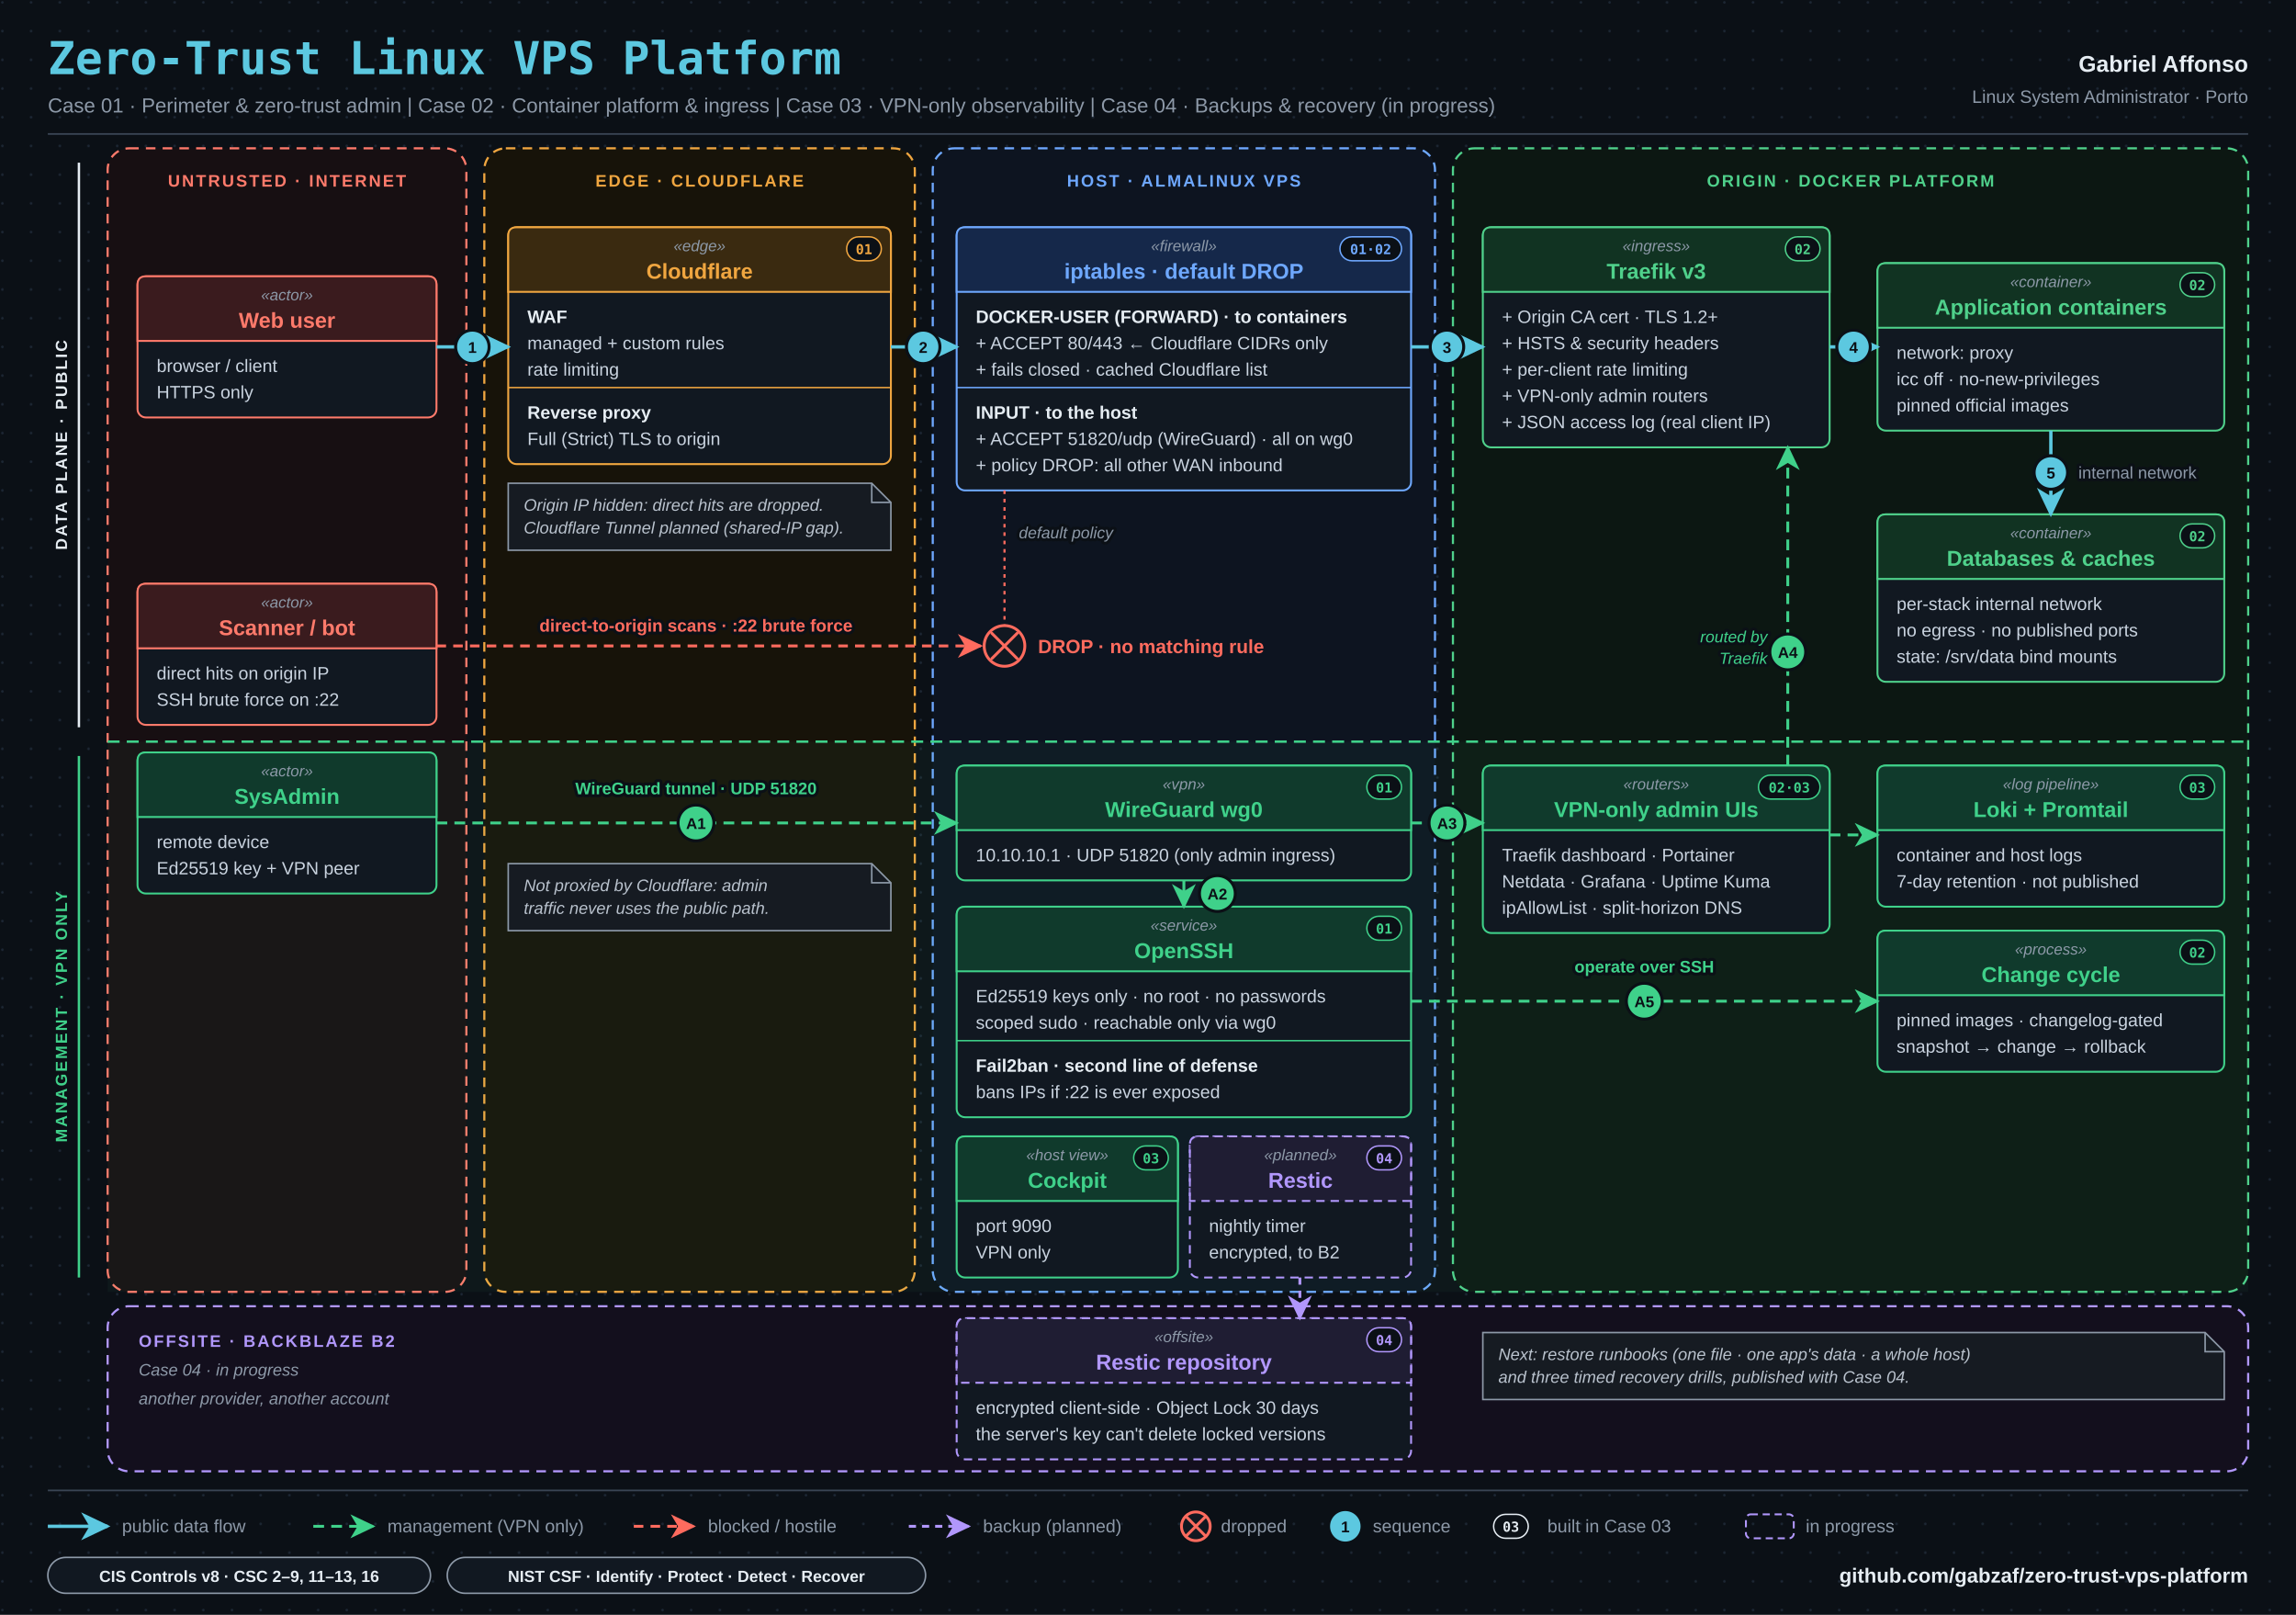
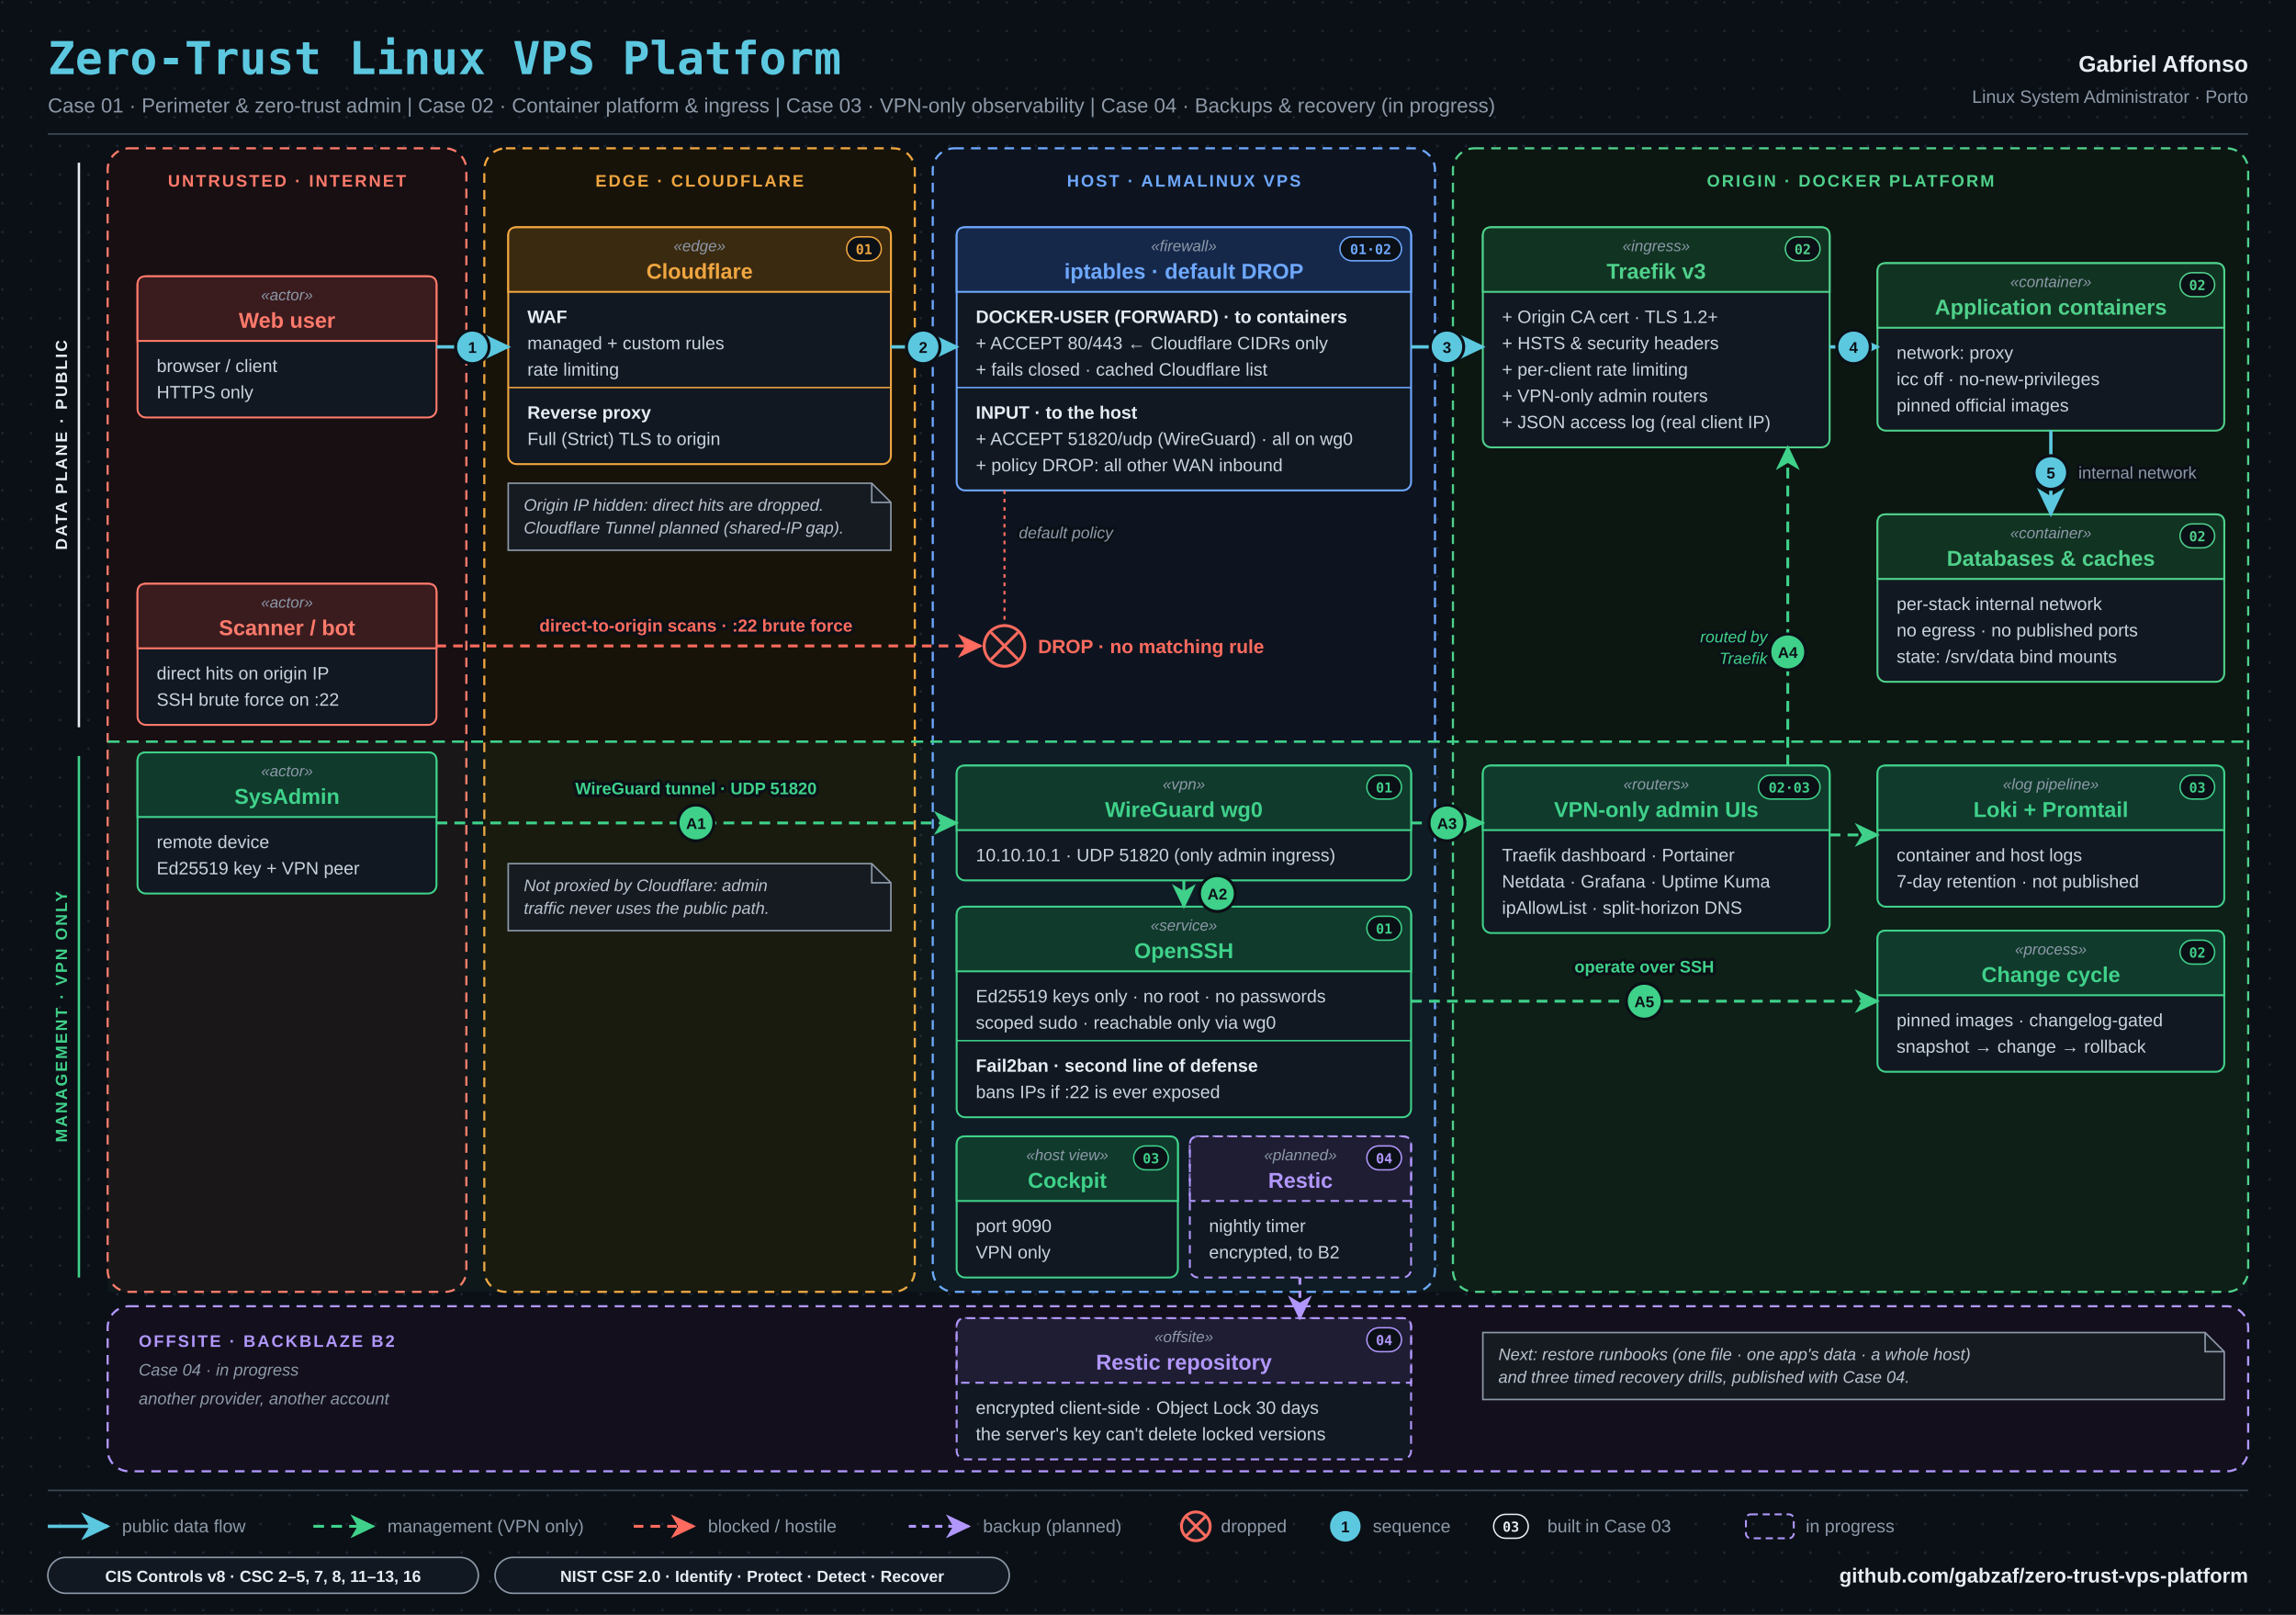
<svg xmlns="http://www.w3.org/2000/svg" width="1920" height="1350" viewBox="0 0 1920 1350">
  <defs>
    <marker id="ah-data" viewBox="0 0 12 12" refX="10.5" refY="6" markerWidth="10" markerHeight="10" orient="auto-start-reverse">
      <path d="M1,1 L11.5,6 L1,11 L4,6 Z" fill="#5cc8e0" />
    </marker>
    <marker id="ah-admin" viewBox="0 0 12 12" refX="10.5" refY="6" markerWidth="10" markerHeight="10" orient="auto-start-reverse">
      <path d="M1,1 L11.5,6 L1,11 L4,6 Z" fill="#3fd18a" />
    </marker>
    <marker id="ah-block" viewBox="0 0 12 12" refX="10.5" refY="6" markerWidth="10" markerHeight="10" orient="auto-start-reverse">
      <path d="M1,1 L11.5,6 L1,11 L4,6 Z" fill="#ff6b5e" />
    </marker>
    <marker id="ah-backup" viewBox="0 0 12 12" refX="10.5" refY="6" markerWidth="10" markerHeight="10" orient="auto-start-reverse">
      <path d="M1,1 L11.5,6 L1,11 L4,6 Z" fill="#b197fc" />
    </marker>
    <pattern id="dots" width="24" height="24" patternUnits="userSpaceOnUse">
      <circle cx="2" cy="2" r="1.1" fill="#1c2633" />
    </pattern>
  </defs>
  <rect width="1920" height="1350" fill="#0b1016" />
  <rect width="1920" height="1350" fill="url(#dots)" />
  <text x="40" y="62" font-family="'DejaVu Sans Mono', 'Liberation Mono', monospace" font-size="38" font-weight="bold" font-style="normal" fill="#5cc8e0" text-anchor="start">Zero-Trust Linux VPS Platform</text>
  <text x="40" y="94" font-family="'Liberation Sans', Arial, Helvetica, sans-serif" font-size="17" font-weight="normal" font-style="normal" fill="#8d99a8" text-anchor="start">Case 01 · Perimeter &amp; zero-trust admin   |   Case 02 · Container platform &amp; ingress   |   Case 03 · VPN-only observability   |   Case 04 · Backups &amp; recovery (in progress)</text>
  <text x="1880" y="60" font-family="'Liberation Sans', Arial, Helvetica, sans-serif" font-size="19" font-weight="bold" font-style="normal" fill="#e6edf3" text-anchor="end">Gabriel Affonso</text>
  <text x="1880" y="86" font-family="'Liberation Sans', Arial, Helvetica, sans-serif" font-size="15" font-weight="normal" font-style="normal" fill="#8d99a8" text-anchor="end">Linux System Administrator · Porto</text>
  <line x1="40" y1="112" x2="1880" y2="112" stroke="#3a4554" stroke-width="1.4" />
  <rect x="90" y="124" width="300" height="956" rx="18" fill="#170f12" stroke="#ff7a6b" stroke-width="1.8" stroke-dasharray="8 6" />
  <text x="240.0" y="156" font-family="'Liberation Sans', Arial, Helvetica, sans-serif" font-size="14" font-weight="bold" font-style="normal" fill="#ff7a6b" text-anchor="middle" letter-spacing="1.6">UNTRUSTED · INTERNET</text>
  <rect x="405" y="124" width="360" height="956" rx="18" fill="#171309" stroke="#f0a640" stroke-width="1.8" stroke-dasharray="8 6" />
  <text x="585.0" y="156" font-family="'Liberation Sans', Arial, Helvetica, sans-serif" font-size="14" font-weight="bold" font-style="normal" fill="#f0a640" text-anchor="middle" letter-spacing="1.6">EDGE · CLOUDFLARE</text>
  <rect x="780" y="124" width="420" height="956" rx="18" fill="#0d1420" stroke="#6ea8ff" stroke-width="1.8" stroke-dasharray="8 6" />
  <text x="990.0" y="156" font-family="'Liberation Sans', Arial, Helvetica, sans-serif" font-size="14" font-weight="bold" font-style="normal" fill="#6ea8ff" text-anchor="middle" letter-spacing="1.6">HOST · ALMALINUX VPS</text>
  <rect x="1215" y="124" width="665" height="956" rx="18" fill="#0c1712" stroke="#4fd18b" stroke-width="1.8" stroke-dasharray="8 6" />
  <text x="1547.5" y="156" font-family="'Liberation Sans', Arial, Helvetica, sans-serif" font-size="14" font-weight="bold" font-style="normal" fill="#4fd18b" text-anchor="middle" letter-spacing="1.6">ORIGIN · DOCKER PLATFORM</text>
  <rect x="90" y="620" width="1790" height="460" fill="#3fd18a" opacity="0.045" />
  <line x1="90" y1="620" x2="1880" y2="620" stroke="#3fd18a" stroke-width="2" stroke-dasharray="10 6" />
  <line x1="66" y1="136" x2="66" y2="608" stroke="#e6edf3" stroke-width="2" />
  <text x="56" y="372.0" font-family="'Liberation Sans', Arial, Helvetica, sans-serif" font-size="13.5" font-weight="bold" font-style="normal" fill="#e6edf3" text-anchor="middle" letter-spacing="1.6" transform="rotate(-90 56 372.0)">DATA PLANE · PUBLIC</text>
  <line x1="66" y1="632" x2="66" y2="1068" stroke="#3fd18a" stroke-width="2" />
  <text x="56" y="850.0" font-family="'Liberation Sans', Arial, Helvetica, sans-serif" font-size="13.5" font-weight="bold" font-style="normal" fill="#3fd18a" text-anchor="middle" letter-spacing="1.6" transform="rotate(-90 56 850.0)">MANAGEMENT · VPN ONLY</text>
  <rect x="115" y="231" width="250" height="118" rx="7" fill="#111821" stroke="#ff7a6b" stroke-width="1.6" />
  <path d="M115,285 L115,238 Q115,231 122,231 L358,231 Q365,231 365,238 L365,285 Z" fill="#3a1b1e" fill-opacity="1" stroke="#ff7a6b" stroke-width="1.6" />
  <text x="240.0" y="251" font-family="'Liberation Sans', Arial, Helvetica, sans-serif" font-size="13" font-weight="normal" font-style="italic" fill="#8d99a8" text-anchor="middle">«actor»</text>
  <text x="240.0" y="274" font-family="'Liberation Sans', Arial, Helvetica, sans-serif" font-size="18" font-weight="bold" font-style="normal" fill="#ff7a6b" text-anchor="middle">Web user</text>
  <text x="131" y="311" font-family="'Liberation Sans', Arial, Helvetica, sans-serif" font-size="15" font-weight="normal" font-style="normal" fill="#c9d3df" text-anchor="start">browser / client</text>
  <text x="131" y="333" font-family="'Liberation Sans', Arial, Helvetica, sans-serif" font-size="15" font-weight="normal" font-style="normal" fill="#c9d3df" text-anchor="start">HTTPS only</text>
  <rect x="115" y="488" width="250" height="118" rx="7" fill="#111821" stroke="#ff7a6b" stroke-width="1.6" />
  <path d="M115,542 L115,495 Q115,488 122,488 L358,488 Q365,488 365,495 L365,542 Z" fill="#3a1b1e" fill-opacity="1" stroke="#ff7a6b" stroke-width="1.6" />
  <text x="240.0" y="508" font-family="'Liberation Sans', Arial, Helvetica, sans-serif" font-size="13" font-weight="normal" font-style="italic" fill="#8d99a8" text-anchor="middle">«actor»</text>
  <text x="240.0" y="531" font-family="'Liberation Sans', Arial, Helvetica, sans-serif" font-size="18" font-weight="bold" font-style="normal" fill="#ff7a6b" text-anchor="middle">Scanner / bot</text>
  <text x="131" y="568" font-family="'Liberation Sans', Arial, Helvetica, sans-serif" font-size="15" font-weight="normal" font-style="normal" fill="#c9d3df" text-anchor="start">direct hits on origin IP</text>
  <text x="131" y="590" font-family="'Liberation Sans', Arial, Helvetica, sans-serif" font-size="15" font-weight="normal" font-style="normal" fill="#c9d3df" text-anchor="start">SSH brute force on :22</text>
  <rect x="425" y="190" width="320" height="198" rx="7" fill="#111821" stroke="#f0a640" stroke-width="1.6" />
  <path d="M425,244 L425,197 Q425,190 432,190 L738,190 Q745,190 745,197 L745,244 Z" fill="#3a2a10" fill-opacity="1" stroke="#f0a640" stroke-width="1.6" />
  <text x="585.0" y="210" font-family="'Liberation Sans', Arial, Helvetica, sans-serif" font-size="13" font-weight="normal" font-style="italic" fill="#8d99a8" text-anchor="middle">«edge»</text>
  <text x="585.0" y="233" font-family="'Liberation Sans', Arial, Helvetica, sans-serif" font-size="18" font-weight="bold" font-style="normal" fill="#f0a640" text-anchor="middle">Cloudflare</text>
  <rect x="708.0" y="198" width="29.0" height="20" rx="10" fill="#0b1016" stroke="#f0a640" stroke-width="1.2" />
  <text x="722.5" y="212.5" font-family="'DejaVu Sans Mono', 'Liberation Mono', monospace" font-size="11.5" font-weight="bold" font-style="normal" fill="#f0a640" text-anchor="middle">01</text>
  <text x="441" y="270" font-family="'Liberation Sans', Arial, Helvetica, sans-serif" font-size="15" font-weight="bold" font-style="normal" fill="#e6edf3" text-anchor="start">WAF</text>
  <text x="441" y="292" font-family="'Liberation Sans', Arial, Helvetica, sans-serif" font-size="15" font-weight="normal" font-style="normal" fill="#c9d3df" text-anchor="start">managed + custom rules</text>
  <text x="441" y="314" font-family="'Liberation Sans', Arial, Helvetica, sans-serif" font-size="15" font-weight="normal" font-style="normal" fill="#c9d3df" text-anchor="start">rate limiting</text>
  <line x1="425" y1="324" x2="745" y2="324" stroke="#f0a640" stroke-width="1.2" />
  <text x="441" y="350" font-family="'Liberation Sans', Arial, Helvetica, sans-serif" font-size="15" font-weight="bold" font-style="normal" fill="#e6edf3" text-anchor="start">Reverse proxy</text>
  <text x="441" y="372" font-family="'Liberation Sans', Arial, Helvetica, sans-serif" font-size="15" font-weight="normal" font-style="normal" fill="#c9d3df" text-anchor="start">Full (Strict) TLS to origin</text>
  <path d="M425,404 L729,404 L745,420 L745,460 L425,460 Z" fill="#161b22" stroke="#8d99a8" stroke-width="1.3" />
  <path d="M729,404 L729,420 L745,420" fill="none" stroke="#8d99a8" stroke-width="1.3" />
  <text x="438" y="427" font-family="'Liberation Sans', Arial, Helvetica, sans-serif" font-size="14" font-weight="normal" font-style="italic" fill="#b9c2cd" text-anchor="start">Origin IP hidden: direct hits are dropped.</text>
  <text x="438" y="446" font-family="'Liberation Sans', Arial, Helvetica, sans-serif" font-size="14" font-weight="normal" font-style="italic" fill="#b9c2cd" text-anchor="start">Cloudflare Tunnel planned (shared-IP gap).</text>
  <rect x="800" y="190" width="380" height="220" rx="7" fill="#111821" stroke="#6ea8ff" stroke-width="1.6" />
  <path d="M800,244 L800,197 Q800,190 807,190 L1173,190 Q1180,190 1180,197 L1180,244 Z" fill="#15284a" fill-opacity="1" stroke="#6ea8ff" stroke-width="1.6" />
  <text x="990.0" y="210" font-family="'Liberation Sans', Arial, Helvetica, sans-serif" font-size="13" font-weight="normal" font-style="italic" fill="#8d99a8" text-anchor="middle">«firewall»</text>
  <text x="990.0" y="233" font-family="'Liberation Sans', Arial, Helvetica, sans-serif" font-size="18" font-weight="bold" font-style="normal" fill="#6ea8ff" text-anchor="middle">iptables · default DROP</text>
  <rect x="1120.5" y="198" width="51.5" height="20" rx="10" fill="#0b1016" stroke="#6ea8ff" stroke-width="1.2" />
  <text x="1146.25" y="212.5" font-family="'DejaVu Sans Mono', 'Liberation Mono', monospace" font-size="11.5" font-weight="bold" font-style="normal" fill="#6ea8ff" text-anchor="middle">01·02</text>
  <text x="816" y="270" font-family="'Liberation Sans', Arial, Helvetica, sans-serif" font-size="15" font-weight="bold" font-style="normal" fill="#e6edf3" text-anchor="start">DOCKER-USER (FORWARD) · to containers</text>
  <text x="816" y="292" font-family="'Liberation Sans', Arial, Helvetica, sans-serif" font-size="15" font-weight="normal" font-style="normal" fill="#c9d3df" text-anchor="start">+ ACCEPT 80/443 ← Cloudflare CIDRs only</text>
  <text x="816" y="314" font-family="'Liberation Sans', Arial, Helvetica, sans-serif" font-size="15" font-weight="normal" font-style="normal" fill="#c9d3df" text-anchor="start">+ fails closed · cached Cloudflare list</text>
  <line x1="800" y1="324" x2="1180" y2="324" stroke="#6ea8ff" stroke-width="1.2" />
  <text x="816" y="350" font-family="'Liberation Sans', Arial, Helvetica, sans-serif" font-size="15" font-weight="bold" font-style="normal" fill="#e6edf3" text-anchor="start">INPUT · to the host</text>
  <text x="816" y="372" font-family="'Liberation Sans', Arial, Helvetica, sans-serif" font-size="15" font-weight="normal" font-style="normal" fill="#c9d3df" text-anchor="start">+ ACCEPT 51820/udp (WireGuard) · all on wg0</text>
  <text x="816" y="394" font-family="'Liberation Sans', Arial, Helvetica, sans-serif" font-size="15" font-weight="normal" font-style="normal" fill="#c9d3df" text-anchor="start">+ policy DROP: all other WAN inbound</text>
  <line x1="840" y1="410" x2="840" y2="523" stroke="#ff6b5e" stroke-width="1.8" stroke-dasharray="3 4" />
  <text x="852" y="450" font-family="'Liberation Sans', Arial, Helvetica, sans-serif" font-size="13.5" font-weight="normal" font-style="italic" fill="#8d99a8" text-anchor="start" paint-order="stroke" stroke="#0b1016" stroke-width="5" stroke-linejoin="round">default policy</text>
  <circle cx="840" cy="540" r="17" fill="#111821" stroke="#ff6b5e" stroke-width="2.4" />
  <path d="M829.46,529.46 L850.54,550.54 M850.54,529.46 L829.46,550.54" stroke="#ff6b5e" stroke-width="2.4" stroke-linecap="round" />
  <text x="868" y="546" font-family="'Liberation Sans', Arial, Helvetica, sans-serif" font-size="16" font-weight="bold" font-style="normal" fill="#ff6b5e" text-anchor="start">DROP · no matching rule</text>
  <rect x="1240" y="190" width="290" height="184" rx="7" fill="#111821" stroke="#4fd18b" stroke-width="1.6" />
  <path d="M1240,244 L1240,197 Q1240,190 1247,190 L1523,190 Q1530,190 1530,197 L1530,244 Z" fill="#113322" fill-opacity="1" stroke="#4fd18b" stroke-width="1.6" />
  <text x="1385.0" y="210" font-family="'Liberation Sans', Arial, Helvetica, sans-serif" font-size="13" font-weight="normal" font-style="italic" fill="#8d99a8" text-anchor="middle">«ingress»</text>
  <text x="1385.0" y="233" font-family="'Liberation Sans', Arial, Helvetica, sans-serif" font-size="18" font-weight="bold" font-style="normal" fill="#4fd18b" text-anchor="middle">Traefik v3</text>
  <rect x="1493.0" y="198" width="29.0" height="20" rx="10" fill="#0b1016" stroke="#4fd18b" stroke-width="1.2" />
  <text x="1507.5" y="212.5" font-family="'DejaVu Sans Mono', 'Liberation Mono', monospace" font-size="11.5" font-weight="bold" font-style="normal" fill="#4fd18b" text-anchor="middle">02</text>
  <text x="1256" y="270" font-family="'Liberation Sans', Arial, Helvetica, sans-serif" font-size="15" font-weight="normal" font-style="normal" fill="#c9d3df" text-anchor="start">+ Origin CA cert · TLS 1.2+</text>
  <text x="1256" y="292" font-family="'Liberation Sans', Arial, Helvetica, sans-serif" font-size="15" font-weight="normal" font-style="normal" fill="#c9d3df" text-anchor="start">+ HSTS &amp; security headers</text>
  <text x="1256" y="314" font-family="'Liberation Sans', Arial, Helvetica, sans-serif" font-size="15" font-weight="normal" font-style="normal" fill="#c9d3df" text-anchor="start">+ per-client rate limiting</text>
  <text x="1256" y="336" font-family="'Liberation Sans', Arial, Helvetica, sans-serif" font-size="15" font-weight="normal" font-style="normal" fill="#c9d3df" text-anchor="start">+ VPN-only admin routers</text>
  <text x="1256" y="358" font-family="'Liberation Sans', Arial, Helvetica, sans-serif" font-size="15" font-weight="normal" font-style="normal" fill="#c9d3df" text-anchor="start">+ JSON access log (real client IP)</text>
  <rect x="1570" y="220" width="290" height="140" rx="7" fill="#111821" stroke="#4fd18b" stroke-width="1.6" />
  <path d="M1570,274 L1570,227 Q1570,220 1577,220 L1853,220 Q1860,220 1860,227 L1860,274 Z" fill="#113322" fill-opacity="1" stroke="#4fd18b" stroke-width="1.6" />
  <text x="1715.0" y="240" font-family="'Liberation Sans', Arial, Helvetica, sans-serif" font-size="13" font-weight="normal" font-style="italic" fill="#8d99a8" text-anchor="middle">«container»</text>
  <text x="1715.0" y="263" font-family="'Liberation Sans', Arial, Helvetica, sans-serif" font-size="18" font-weight="bold" font-style="normal" fill="#4fd18b" text-anchor="middle">Application containers</text>
  <rect x="1823.0" y="228" width="29.0" height="20" rx="10" fill="#0b1016" stroke="#4fd18b" stroke-width="1.2" />
  <text x="1837.5" y="242.5" font-family="'DejaVu Sans Mono', 'Liberation Mono', monospace" font-size="11.5" font-weight="bold" font-style="normal" fill="#4fd18b" text-anchor="middle">02</text>
  <text x="1586" y="300" font-family="'Liberation Sans', Arial, Helvetica, sans-serif" font-size="15" font-weight="normal" font-style="normal" fill="#c9d3df" text-anchor="start">network: proxy</text>
  <text x="1586" y="322" font-family="'Liberation Sans', Arial, Helvetica, sans-serif" font-size="15" font-weight="normal" font-style="normal" fill="#c9d3df" text-anchor="start">icc off · no-new-privileges</text>
  <text x="1586" y="344" font-family="'Liberation Sans', Arial, Helvetica, sans-serif" font-size="15" font-weight="normal" font-style="normal" fill="#c9d3df" text-anchor="start">pinned official images</text>
  <rect x="1570" y="430" width="290" height="140" rx="7" fill="#111821" stroke="#4fd18b" stroke-width="1.6" />
  <path d="M1570,484 L1570,437 Q1570,430 1577,430 L1853,430 Q1860,430 1860,437 L1860,484 Z" fill="#113322" fill-opacity="1" stroke="#4fd18b" stroke-width="1.6" />
  <text x="1715.0" y="450" font-family="'Liberation Sans', Arial, Helvetica, sans-serif" font-size="13" font-weight="normal" font-style="italic" fill="#8d99a8" text-anchor="middle">«container»</text>
  <text x="1715.0" y="473" font-family="'Liberation Sans', Arial, Helvetica, sans-serif" font-size="18" font-weight="bold" font-style="normal" fill="#4fd18b" text-anchor="middle">Databases &amp; caches</text>
  <rect x="1823.0" y="438" width="29.0" height="20" rx="10" fill="#0b1016" stroke="#4fd18b" stroke-width="1.2" />
  <text x="1837.5" y="452.5" font-family="'DejaVu Sans Mono', 'Liberation Mono', monospace" font-size="11.5" font-weight="bold" font-style="normal" fill="#4fd18b" text-anchor="middle">02</text>
  <text x="1586" y="510" font-family="'Liberation Sans', Arial, Helvetica, sans-serif" font-size="15" font-weight="normal" font-style="normal" fill="#c9d3df" text-anchor="start">per-stack internal network</text>
  <text x="1586" y="532" font-family="'Liberation Sans', Arial, Helvetica, sans-serif" font-size="15" font-weight="normal" font-style="normal" fill="#c9d3df" text-anchor="start">no egress · no published ports</text>
  <text x="1586" y="554" font-family="'Liberation Sans', Arial, Helvetica, sans-serif" font-size="15" font-weight="normal" font-style="normal" fill="#c9d3df" text-anchor="start">state: /srv/data bind mounts</text>
  <path d="M365,290 L425,290" fill="none" stroke="#5cc8e0" stroke-width="2.8" marker-end="url(#ah-data)" />
  <circle cx="395" cy="290" r="14" fill="#5cc8e0" stroke="#0b1016" stroke-width="2.5" />
  <text x="395" y="295" font-family="'Liberation Sans', Arial, Helvetica, sans-serif" font-size="13" font-weight="bold" font-style="normal" fill="#0b1016" text-anchor="middle">1</text>
  <path d="M745,290 L800,290" fill="none" stroke="#5cc8e0" stroke-width="2.8" marker-end="url(#ah-data)" />
  <circle cx="772" cy="290" r="14" fill="#5cc8e0" stroke="#0b1016" stroke-width="2.5" />
  <text x="772" y="295" font-family="'Liberation Sans', Arial, Helvetica, sans-serif" font-size="13" font-weight="bold" font-style="normal" fill="#0b1016" text-anchor="middle">2</text>
  <path d="M1180,290 L1240,290" fill="none" stroke="#5cc8e0" stroke-width="2.8" marker-end="url(#ah-data)" />
  <circle cx="1210" cy="290" r="14" fill="#5cc8e0" stroke="#0b1016" stroke-width="2.5" />
  <text x="1210" y="295" font-family="'Liberation Sans', Arial, Helvetica, sans-serif" font-size="13" font-weight="bold" font-style="normal" fill="#0b1016" text-anchor="middle">3</text>
  <path d="M1530,290 L1570,290" fill="none" stroke="#5cc8e0" stroke-width="2.8" marker-end="url(#ah-data)" />
  <circle cx="1550" cy="290" r="14" fill="#5cc8e0" stroke="#0b1016" stroke-width="2.5" />
  <text x="1550" y="295" font-family="'Liberation Sans', Arial, Helvetica, sans-serif" font-size="13" font-weight="bold" font-style="normal" fill="#0b1016" text-anchor="middle">4</text>
  <path d="M1715,360 L1715,430" fill="none" stroke="#5cc8e0" stroke-width="2.8" marker-end="url(#ah-data)" />
  <circle cx="1715" cy="395.0" r="14" fill="#5cc8e0" stroke="#0b1016" stroke-width="2.5" />
  <text x="1715" y="400.0" font-family="'Liberation Sans', Arial, Helvetica, sans-serif" font-size="13" font-weight="bold" font-style="normal" fill="#0b1016" text-anchor="middle">5</text>
  <text x="1738" y="400.0" font-family="'Liberation Sans', Arial, Helvetica, sans-serif" font-size="14" font-weight="normal" font-style="normal" fill="#8d99a8" text-anchor="start" paint-order="stroke" stroke="#0b1016" stroke-width="5" stroke-linejoin="round">internal network</text>
  <path d="M365,540 L820,540" fill="none" stroke="#ff6b5e" stroke-width="2.4" stroke-dasharray="8 6" marker-end="url(#ah-block)" />
  <text x="582" y="528" font-family="'Liberation Sans', Arial, Helvetica, sans-serif" font-size="14.5" font-weight="bold" font-style="normal" fill="#ff6b5e" text-anchor="middle" paint-order="stroke" stroke="#0b1016" stroke-width="5" stroke-linejoin="round">direct-to-origin scans · :22 brute force</text>
  <rect x="800" y="640" width="380" height="96" rx="7" fill="#111821" stroke="#3fd18a" stroke-width="1.6" />
  <path d="M800,694 L800,647 Q800,640 807,640 L1173,640 Q1180,640 1180,647 L1180,694 Z" fill="#103a2c" fill-opacity="1" stroke="#3fd18a" stroke-width="1.6" />
  <text x="990.0" y="660" font-family="'Liberation Sans', Arial, Helvetica, sans-serif" font-size="13" font-weight="normal" font-style="italic" fill="#8d99a8" text-anchor="middle">«vpn»</text>
  <text x="990.0" y="683" font-family="'Liberation Sans', Arial, Helvetica, sans-serif" font-size="18" font-weight="bold" font-style="normal" fill="#3fd18a" text-anchor="middle">WireGuard wg0</text>
  <rect x="1143.0" y="648" width="29.0" height="20" rx="10" fill="#0b1016" stroke="#3fd18a" stroke-width="1.2" />
  <text x="1157.5" y="662.5" font-family="'DejaVu Sans Mono', 'Liberation Mono', monospace" font-size="11.5" font-weight="bold" font-style="normal" fill="#3fd18a" text-anchor="middle">01</text>
  <text x="816" y="720" font-family="'Liberation Sans', Arial, Helvetica, sans-serif" font-size="15" font-weight="normal" font-style="normal" fill="#c9d3df" text-anchor="start">10.10.10.1 · UDP 51820 (only admin ingress)</text>
  <rect x="115" y="629" width="250" height="118" rx="7" fill="#111821" stroke="#3fd18a" stroke-width="1.6" />
  <path d="M115,683 L115,636 Q115,629 122,629 L358,629 Q365,629 365,636 L365,683 Z" fill="#103a2c" fill-opacity="1" stroke="#3fd18a" stroke-width="1.6" />
  <text x="240.0" y="649" font-family="'Liberation Sans', Arial, Helvetica, sans-serif" font-size="13" font-weight="normal" font-style="italic" fill="#8d99a8" text-anchor="middle">«actor»</text>
  <text x="240.0" y="672" font-family="'Liberation Sans', Arial, Helvetica, sans-serif" font-size="18" font-weight="bold" font-style="normal" fill="#3fd18a" text-anchor="middle">SysAdmin</text>
  <text x="131" y="709" font-family="'Liberation Sans', Arial, Helvetica, sans-serif" font-size="15" font-weight="normal" font-style="normal" fill="#c9d3df" text-anchor="start">remote device</text>
  <text x="131" y="731" font-family="'Liberation Sans', Arial, Helvetica, sans-serif" font-size="15" font-weight="normal" font-style="normal" fill="#c9d3df" text-anchor="start">Ed25519 key + VPN peer</text>
  <path d="M425,722 L729,722 L745,738 L745,778 L425,778 Z" fill="#161b22" stroke="#8d99a8" stroke-width="1.3" />
  <path d="M729,722 L729,738 L745,738" fill="none" stroke="#8d99a8" stroke-width="1.3" />
  <text x="438" y="745" font-family="'Liberation Sans', Arial, Helvetica, sans-serif" font-size="14" font-weight="normal" font-style="italic" fill="#b9c2cd" text-anchor="start">Not proxied by Cloudflare: admin</text>
  <text x="438" y="764" font-family="'Liberation Sans', Arial, Helvetica, sans-serif" font-size="14" font-weight="normal" font-style="italic" fill="#b9c2cd" text-anchor="start">traffic never uses the public path.</text>
  <rect x="800" y="758" width="380" height="176" rx="7" fill="#111821" stroke="#3fd18a" stroke-width="1.6" />
  <path d="M800,812 L800,765 Q800,758 807,758 L1173,758 Q1180,758 1180,765 L1180,812 Z" fill="#103a2c" fill-opacity="1" stroke="#3fd18a" stroke-width="1.6" />
  <text x="990.0" y="778" font-family="'Liberation Sans', Arial, Helvetica, sans-serif" font-size="13" font-weight="normal" font-style="italic" fill="#8d99a8" text-anchor="middle">«service»</text>
  <text x="990.0" y="801" font-family="'Liberation Sans', Arial, Helvetica, sans-serif" font-size="18" font-weight="bold" font-style="normal" fill="#3fd18a" text-anchor="middle">OpenSSH</text>
  <rect x="1143.0" y="766" width="29.0" height="20" rx="10" fill="#0b1016" stroke="#3fd18a" stroke-width="1.2" />
  <text x="1157.5" y="780.5" font-family="'DejaVu Sans Mono', 'Liberation Mono', monospace" font-size="11.5" font-weight="bold" font-style="normal" fill="#3fd18a" text-anchor="middle">01</text>
  <text x="816" y="838" font-family="'Liberation Sans', Arial, Helvetica, sans-serif" font-size="15" font-weight="normal" font-style="normal" fill="#c9d3df" text-anchor="start">Ed25519 keys only · no root · no passwords</text>
  <text x="816" y="860" font-family="'Liberation Sans', Arial, Helvetica, sans-serif" font-size="15" font-weight="normal" font-style="normal" fill="#c9d3df" text-anchor="start">scoped sudo · reachable only via wg0</text>
  <line x1="800" y1="870" x2="1180" y2="870" stroke="#3fd18a" stroke-width="1.2" />
  <text x="816" y="896" font-family="'Liberation Sans', Arial, Helvetica, sans-serif" font-size="15" font-weight="bold" font-style="normal" fill="#e6edf3" text-anchor="start">Fail2ban · second line of defense</text>
  <text x="816" y="918" font-family="'Liberation Sans', Arial, Helvetica, sans-serif" font-size="15" font-weight="normal" font-style="normal" fill="#c9d3df" text-anchor="start">bans IPs if :22 is ever exposed</text>
  <rect x="800" y="950" width="185" height="118" rx="7" fill="#111821" stroke="#3fd18a" stroke-width="1.6" />
  <path d="M800,1004 L800,957 Q800,950 807,950 L978,950 Q985,950 985,957 L985,1004 Z" fill="#103a2c" fill-opacity="1" stroke="#3fd18a" stroke-width="1.6" />
  <text x="892.5" y="970" font-family="'Liberation Sans', Arial, Helvetica, sans-serif" font-size="13" font-weight="normal" font-style="italic" fill="#8d99a8" text-anchor="middle">«host view»</text>
  <text x="892.5" y="993" font-family="'Liberation Sans', Arial, Helvetica, sans-serif" font-size="18" font-weight="bold" font-style="normal" fill="#3fd18a" text-anchor="middle">Cockpit</text>
  <rect x="948.0" y="958" width="29.0" height="20" rx="10" fill="#0b1016" stroke="#3fd18a" stroke-width="1.2" />
  <text x="962.5" y="972.5" font-family="'DejaVu Sans Mono', 'Liberation Mono', monospace" font-size="11.5" font-weight="bold" font-style="normal" fill="#3fd18a" text-anchor="middle">03</text>
  <text x="816" y="1030" font-family="'Liberation Sans', Arial, Helvetica, sans-serif" font-size="15" font-weight="normal" font-style="normal" fill="#c9d3df" text-anchor="start">port 9090</text>
  <text x="816" y="1052" font-family="'Liberation Sans', Arial, Helvetica, sans-serif" font-size="15" font-weight="normal" font-style="normal" fill="#c9d3df" text-anchor="start">VPN only</text>
  <rect x="995" y="950" width="185" height="118" rx="7" fill="#111821" stroke="#b197fc" stroke-width="1.6" stroke-dasharray="7 5" />
  <path d="M995,1004 L995,957 Q995,950 1002,950 L1173,950 Q1180,950 1180,957 L1180,1004 Z" fill="#2a2142" fill-opacity="0.55" stroke="#b197fc" stroke-width="1.6" stroke-dasharray="7 5" />
  <text x="1087.5" y="970" font-family="'Liberation Sans', Arial, Helvetica, sans-serif" font-size="13" font-weight="normal" font-style="italic" fill="#8d99a8" text-anchor="middle">«planned»</text>
  <text x="1087.5" y="993" font-family="'Liberation Sans', Arial, Helvetica, sans-serif" font-size="18" font-weight="bold" font-style="normal" fill="#b197fc" text-anchor="middle">Restic</text>
  <rect x="1143.0" y="958" width="29.0" height="20" rx="10" fill="#0b1016" stroke="#b197fc" stroke-width="1.2" />
  <text x="1157.5" y="972.5" font-family="'DejaVu Sans Mono', 'Liberation Mono', monospace" font-size="11.5" font-weight="bold" font-style="normal" fill="#b197fc" text-anchor="middle">04</text>
  <text x="1011" y="1030" font-family="'Liberation Sans', Arial, Helvetica, sans-serif" font-size="15" font-weight="normal" font-style="normal" fill="#c9d3df" text-anchor="start">nightly timer</text>
  <text x="1011" y="1052" font-family="'Liberation Sans', Arial, Helvetica, sans-serif" font-size="15" font-weight="normal" font-style="normal" fill="#c9d3df" text-anchor="start">encrypted, to B2</text>
  <rect x="1240" y="640" width="290" height="140" rx="7" fill="#111821" stroke="#3fd18a" stroke-width="1.6" />
  <path d="M1240,694 L1240,647 Q1240,640 1247,640 L1523,640 Q1530,640 1530,647 L1530,694 Z" fill="#103a2c" fill-opacity="1" stroke="#3fd18a" stroke-width="1.6" />
  <text x="1385.0" y="660" font-family="'Liberation Sans', Arial, Helvetica, sans-serif" font-size="13" font-weight="normal" font-style="italic" fill="#8d99a8" text-anchor="middle">«routers»</text>
  <text x="1385.0" y="683" font-family="'Liberation Sans', Arial, Helvetica, sans-serif" font-size="18" font-weight="bold" font-style="normal" fill="#3fd18a" text-anchor="middle">VPN-only admin UIs</text>
  <rect x="1470.5" y="648" width="51.5" height="20" rx="10" fill="#0b1016" stroke="#3fd18a" stroke-width="1.2" />
  <text x="1496.25" y="662.5" font-family="'DejaVu Sans Mono', 'Liberation Mono', monospace" font-size="11.5" font-weight="bold" font-style="normal" fill="#3fd18a" text-anchor="middle">02·03</text>
  <text x="1256" y="720" font-family="'Liberation Sans', Arial, Helvetica, sans-serif" font-size="15" font-weight="normal" font-style="normal" fill="#c9d3df" text-anchor="start">Traefik dashboard · Portainer</text>
  <text x="1256" y="742" font-family="'Liberation Sans', Arial, Helvetica, sans-serif" font-size="15" font-weight="normal" font-style="normal" fill="#c9d3df" text-anchor="start">Netdata · Grafana · Uptime Kuma</text>
  <text x="1256" y="764" font-family="'Liberation Sans', Arial, Helvetica, sans-serif" font-size="15" font-weight="normal" font-style="normal" fill="#c9d3df" text-anchor="start">ipAllowList · split-horizon DNS</text>
  <rect x="1570" y="640" width="290" height="118" rx="7" fill="#111821" stroke="#3fd18a" stroke-width="1.6" />
  <path d="M1570,694 L1570,647 Q1570,640 1577,640 L1853,640 Q1860,640 1860,647 L1860,694 Z" fill="#103a2c" fill-opacity="1" stroke="#3fd18a" stroke-width="1.6" />
  <text x="1715.0" y="660" font-family="'Liberation Sans', Arial, Helvetica, sans-serif" font-size="13" font-weight="normal" font-style="italic" fill="#8d99a8" text-anchor="middle">«log pipeline»</text>
  <text x="1715.0" y="683" font-family="'Liberation Sans', Arial, Helvetica, sans-serif" font-size="18" font-weight="bold" font-style="normal" fill="#3fd18a" text-anchor="middle">Loki + Promtail</text>
  <rect x="1823.0" y="648" width="29.0" height="20" rx="10" fill="#0b1016" stroke="#3fd18a" stroke-width="1.2" />
  <text x="1837.5" y="662.5" font-family="'DejaVu Sans Mono', 'Liberation Mono', monospace" font-size="11.5" font-weight="bold" font-style="normal" fill="#3fd18a" text-anchor="middle">03</text>
  <text x="1586" y="720" font-family="'Liberation Sans', Arial, Helvetica, sans-serif" font-size="15" font-weight="normal" font-style="normal" fill="#c9d3df" text-anchor="start">container and host logs</text>
  <text x="1586" y="742" font-family="'Liberation Sans', Arial, Helvetica, sans-serif" font-size="15" font-weight="normal" font-style="normal" fill="#c9d3df" text-anchor="start">7-day retention · not published</text>
  <rect x="1570" y="778" width="290" height="118" rx="7" fill="#111821" stroke="#3fd18a" stroke-width="1.6" />
  <path d="M1570,832 L1570,785 Q1570,778 1577,778 L1853,778 Q1860,778 1860,785 L1860,832 Z" fill="#103a2c" fill-opacity="1" stroke="#3fd18a" stroke-width="1.6" />
  <text x="1715.0" y="798" font-family="'Liberation Sans', Arial, Helvetica, sans-serif" font-size="13" font-weight="normal" font-style="italic" fill="#8d99a8" text-anchor="middle">«process»</text>
  <text x="1715.0" y="821" font-family="'Liberation Sans', Arial, Helvetica, sans-serif" font-size="18" font-weight="bold" font-style="normal" fill="#3fd18a" text-anchor="middle">Change cycle</text>
  <rect x="1823.0" y="786" width="29.0" height="20" rx="10" fill="#0b1016" stroke="#3fd18a" stroke-width="1.2" />
  <text x="1837.5" y="800.5" font-family="'DejaVu Sans Mono', 'Liberation Mono', monospace" font-size="11.5" font-weight="bold" font-style="normal" fill="#3fd18a" text-anchor="middle">02</text>
  <text x="1586" y="858" font-family="'Liberation Sans', Arial, Helvetica, sans-serif" font-size="15" font-weight="normal" font-style="normal" fill="#c9d3df" text-anchor="start">pinned images · changelog-gated</text>
  <text x="1586" y="880" font-family="'Liberation Sans', Arial, Helvetica, sans-serif" font-size="15" font-weight="normal" font-style="normal" fill="#c9d3df" text-anchor="start">snapshot → change → rollback</text>
  <path d="M365,688 L800,688" fill="none" stroke="#3fd18a" stroke-width="2.4" stroke-dasharray="9 6" marker-end="url(#ah-admin)" />
  <circle cx="582" cy="688" r="15" fill="#3fd18a" stroke="#0b1016" stroke-width="2.5" />
  <text x="582" y="693" font-family="'Liberation Sans', Arial, Helvetica, sans-serif" font-size="13" font-weight="bold" font-style="normal" fill="#0b1016" text-anchor="middle">A1</text>
  <text x="582" y="664" font-family="'Liberation Sans', Arial, Helvetica, sans-serif" font-size="14" font-weight="bold" font-style="normal" fill="#3fd18a" text-anchor="middle" paint-order="stroke" stroke="#0b1016" stroke-width="5" stroke-linejoin="round">WireGuard tunnel · UDP 51820</text>
  <path d="M990,736 L990,758" fill="none" stroke="#3fd18a" stroke-width="2.4" stroke-dasharray="9 6" marker-end="url(#ah-admin)" />
  <circle cx="1018" cy="747.0" r="15" fill="#3fd18a" stroke="#0b1016" stroke-width="2.5" />
  <text x="1018" y="752.0" font-family="'Liberation Sans', Arial, Helvetica, sans-serif" font-size="13" font-weight="bold" font-style="normal" fill="#0b1016" text-anchor="middle">A2</text>
  <path d="M1180,688 L1240,688" fill="none" stroke="#3fd18a" stroke-width="2.4" stroke-dasharray="9 6" marker-end="url(#ah-admin)" />
  <circle cx="1210" cy="688" r="15" fill="#3fd18a" stroke="#0b1016" stroke-width="2.5" />
  <text x="1210" y="693" font-family="'Liberation Sans', Arial, Helvetica, sans-serif" font-size="13" font-weight="bold" font-style="normal" fill="#0b1016" text-anchor="middle">A3</text>
  <path d="M1495,640 L1495,374" fill="none" stroke="#3fd18a" stroke-width="2.4" stroke-dasharray="9 6" marker-end="url(#ah-admin)" />
  <circle cx="1495" cy="545" r="15" fill="#3fd18a" stroke="#0b1016" stroke-width="2.5" />
  <text x="1495" y="550" font-family="'Liberation Sans', Arial, Helvetica, sans-serif" font-size="13" font-weight="bold" font-style="normal" fill="#0b1016" text-anchor="middle">A4</text>
  <text x="1478" y="537" font-family="'Liberation Sans', Arial, Helvetica, sans-serif" font-size="13.5" font-weight="normal" font-style="italic" fill="#3fd18a" text-anchor="end" paint-order="stroke" stroke="#0b1016" stroke-width="5" stroke-linejoin="round">routed by</text>
  <text x="1478" y="555" font-family="'Liberation Sans', Arial, Helvetica, sans-serif" font-size="13.5" font-weight="normal" font-style="italic" fill="#3fd18a" text-anchor="end" paint-order="stroke" stroke="#0b1016" stroke-width="5" stroke-linejoin="round">Traefik</text>
  <path d="M1530,698 L1570,698" fill="none" stroke="#3fd18a" stroke-width="2.4" stroke-dasharray="9 6" marker-end="url(#ah-admin)" />
  <path d="M1180,837 L1570,837" fill="none" stroke="#3fd18a" stroke-width="2.4" stroke-dasharray="9 6" marker-end="url(#ah-admin)" />
  <circle cx="1375" cy="837" r="15" fill="#3fd18a" stroke="#0b1016" stroke-width="2.5" />
  <text x="1375" y="842" font-family="'Liberation Sans', Arial, Helvetica, sans-serif" font-size="13" font-weight="bold" font-style="normal" fill="#0b1016" text-anchor="middle">A5</text>
  <text x="1375" y="813" font-family="'Liberation Sans', Arial, Helvetica, sans-serif" font-size="14" font-weight="bold" font-style="normal" fill="#3fd18a" text-anchor="middle" paint-order="stroke" stroke="#0b1016" stroke-width="5" stroke-linejoin="round">operate over SSH</text>
  <rect x="90" y="1092" width="1790" height="138" rx="18" fill="#130f1d" stroke="#b197fc" stroke-width="1.8" stroke-dasharray="8 6" />
  <text x="116" y="1126" font-family="'Liberation Sans', Arial, Helvetica, sans-serif" font-size="14" font-weight="bold" font-style="normal" fill="#b197fc" text-anchor="start" letter-spacing="1.6">OFFSITE · BACKBLAZE B2</text>
  <text x="116" y="1150" font-family="'Liberation Sans', Arial, Helvetica, sans-serif" font-size="14" font-weight="normal" font-style="italic" fill="#8d99a8" text-anchor="start">Case 04 · in progress</text>
  <text x="116" y="1174" font-family="'Liberation Sans', Arial, Helvetica, sans-serif" font-size="14" font-weight="normal" font-style="italic" fill="#8d99a8" text-anchor="start">another provider, another account</text>
  <rect x="800" y="1102" width="380" height="118" rx="7" fill="#111821" stroke="#b197fc" stroke-width="1.6" stroke-dasharray="7 5" />
  <path d="M800,1156 L800,1109 Q800,1102 807,1102 L1173,1102 Q1180,1102 1180,1109 L1180,1156 Z" fill="#2a2142" fill-opacity="0.55" stroke="#b197fc" stroke-width="1.6" stroke-dasharray="7 5" />
  <text x="990.0" y="1122" font-family="'Liberation Sans', Arial, Helvetica, sans-serif" font-size="13" font-weight="normal" font-style="italic" fill="#8d99a8" text-anchor="middle">«offsite»</text>
  <text x="990.0" y="1145" font-family="'Liberation Sans', Arial, Helvetica, sans-serif" font-size="18" font-weight="bold" font-style="normal" fill="#b197fc" text-anchor="middle">Restic repository</text>
  <rect x="1143.0" y="1110" width="29.0" height="20" rx="10" fill="#0b1016" stroke="#b197fc" stroke-width="1.2" />
  <text x="1157.5" y="1124.5" font-family="'DejaVu Sans Mono', 'Liberation Mono', monospace" font-size="11.5" font-weight="bold" font-style="normal" fill="#b197fc" text-anchor="middle">04</text>
  <text x="816" y="1182" font-family="'Liberation Sans', Arial, Helvetica, sans-serif" font-size="15" font-weight="normal" font-style="normal" fill="#c9d3df" text-anchor="start">encrypted client-side · Object Lock 30 days</text>
  <text x="816" y="1204" font-family="'Liberation Sans', Arial, Helvetica, sans-serif" font-size="15" font-weight="normal" font-style="normal" fill="#c9d3df" text-anchor="start">the server's key can't delete locked versions</text>
  <path d="M1087,1068 L1087,1102" fill="none" stroke="#b197fc" stroke-width="2.4" stroke-dasharray="6 5" marker-end="url(#ah-backup)" />
  <path d="M1240,1114 L1844,1114 L1860,1130 L1860,1170 L1240,1170 Z" fill="#161b22" stroke="#8d99a8" stroke-width="1.3" />
  <path d="M1844,1114 L1844,1130 L1860,1130" fill="none" stroke="#8d99a8" stroke-width="1.3" />
  <text x="1253" y="1137" font-family="'Liberation Sans', Arial, Helvetica, sans-serif" font-size="14" font-weight="normal" font-style="italic" fill="#b9c2cd" text-anchor="start">Next: restore runbooks (one file · one app's data · a whole host)</text>
  <text x="1253" y="1156" font-family="'Liberation Sans', Arial, Helvetica, sans-serif" font-size="14" font-weight="normal" font-style="italic" fill="#b9c2cd" text-anchor="start">and three timed recovery drills, published with Case 04.</text>
  <line x1="40" y1="1246" x2="1880" y2="1246" stroke="#3a4554" stroke-width="1.4" />
  <path d="M40,1276 L90,1276" fill="none" stroke="#5cc8e0" stroke-width="2.8" marker-end="url(#ah-data)" />
  <text x="102" y="1281" font-family="'Liberation Sans', Arial, Helvetica, sans-serif" font-size="15" font-weight="normal" font-style="normal" fill="#8d99a8" text-anchor="start">public data flow</text>
  <path d="M262,1276 L312,1276" fill="none" stroke="#3fd18a" stroke-width="2.4" stroke-dasharray="9 6" marker-end="url(#ah-admin)" />
  <text x="324" y="1281" font-family="'Liberation Sans', Arial, Helvetica, sans-serif" font-size="15" font-weight="normal" font-style="normal" fill="#8d99a8" text-anchor="start">management (VPN only)</text>
  <path d="M530,1276 L580,1276" fill="none" stroke="#ff6b5e" stroke-width="2.4" stroke-dasharray="8 6" marker-end="url(#ah-block)" />
  <text x="592" y="1281" font-family="'Liberation Sans', Arial, Helvetica, sans-serif" font-size="15" font-weight="normal" font-style="normal" fill="#8d99a8" text-anchor="start">blocked / hostile</text>
  <path d="M760,1276 L810,1276" fill="none" stroke="#b197fc" stroke-width="2.4" stroke-dasharray="6 5" marker-end="url(#ah-backup)" />
  <text x="822" y="1281" font-family="'Liberation Sans', Arial, Helvetica, sans-serif" font-size="15" font-weight="normal" font-style="normal" fill="#8d99a8" text-anchor="start">backup (planned)</text>
  <circle cx="1000" cy="1276" r="12" fill="#111821" stroke="#ff6b5e" stroke-width="2.4" />
  <path d="M992.56,1268.56 L1007.44,1283.44 M1007.44,1268.56 L992.56,1283.44" stroke="#ff6b5e" stroke-width="2.4" stroke-linecap="round" />
  <text x="1021" y="1281" font-family="'Liberation Sans', Arial, Helvetica, sans-serif" font-size="15" font-weight="normal" font-style="normal" fill="#8d99a8" text-anchor="start">dropped</text>
  <circle cx="1125" cy="1276" r="14" fill="#5cc8e0" stroke="#0b1016" stroke-width="2.5" />
  <text x="1125" y="1281" font-family="'Liberation Sans', Arial, Helvetica, sans-serif" font-size="13" font-weight="bold" font-style="normal" fill="#0b1016" text-anchor="middle">1</text>
  <text x="1148" y="1281" font-family="'Liberation Sans', Arial, Helvetica, sans-serif" font-size="15" font-weight="normal" font-style="normal" fill="#8d99a8" text-anchor="start">sequence</text>
  <rect x="1249.0" y="1266" width="29.0" height="20" rx="10" fill="#0b1016" stroke="#e6edf3" stroke-width="1.2" />
  <text x="1263.5" y="1280.5" font-family="'DejaVu Sans Mono', 'Liberation Mono', monospace" font-size="11.5" font-weight="bold" font-style="normal" fill="#e6edf3" text-anchor="middle">03</text>
  <text x="1294" y="1281" font-family="'Liberation Sans', Arial, Helvetica, sans-serif" font-size="15" font-weight="normal" font-style="normal" fill="#8d99a8" text-anchor="start">built in Case 03</text>
  <rect x="1460" y="1266" width="40" height="20" rx="4" fill="none" stroke="#b197fc" stroke-width="1.6" stroke-dasharray="6 4" />
  <text x="1510" y="1281" font-family="'Liberation Sans', Arial, Helvetica, sans-serif" font-size="15" font-weight="normal" font-style="normal" fill="#8d99a8" text-anchor="start">in progress</text>
-   <rect x="40" y="1302" width="320" height="30" rx="15" fill="#111821" stroke="#8d99a8" stroke-width="1.3" />
-   <text x="200.0" y="1322.5" font-family="'Liberation Sans', Arial, Helvetica, sans-serif" font-size="13.5" font-weight="bold" font-style="normal" fill="#e6edf3" text-anchor="middle">CIS Controls v8 · CSC 2–9, 11–13, 16</text>
-   <rect x="374" y="1302" width="400" height="30" rx="15" fill="#111821" stroke="#8d99a8" stroke-width="1.3" />
-   <text x="574.0" y="1322.5" font-family="'Liberation Sans', Arial, Helvetica, sans-serif" font-size="13.5" font-weight="bold" font-style="normal" fill="#e6edf3" text-anchor="middle">NIST CSF · Identify · Protect · Detect · Recover</text>
+   <rect x="40" y="1302" width="360" height="30" rx="15" fill="#111821" stroke="#8d99a8" stroke-width="1.3" />
+   <text x="220.0" y="1322.5" font-family="'Liberation Sans', Arial, Helvetica, sans-serif" font-size="13.5" font-weight="bold" font-style="normal" fill="#e6edf3" text-anchor="middle">CIS Controls v8 · CSC 2–5, 7, 8, 11–13, 16</text>
+   <rect x="414" y="1302" width="430" height="30" rx="15" fill="#111821" stroke="#8d99a8" stroke-width="1.3" />
+   <text x="629.0" y="1322.5" font-family="'Liberation Sans', Arial, Helvetica, sans-serif" font-size="13.5" font-weight="bold" font-style="normal" fill="#e6edf3" text-anchor="middle">NIST CSF 2.0 · Identify · Protect · Detect · Recover</text>
  <text x="1880" y="1323" font-family="'Liberation Sans', Arial, Helvetica, sans-serif" font-size="17" font-weight="bold" font-style="normal" fill="#e6edf3" text-anchor="end">github.com/gabzaf/zero-trust-vps-platform</text>
</svg>
